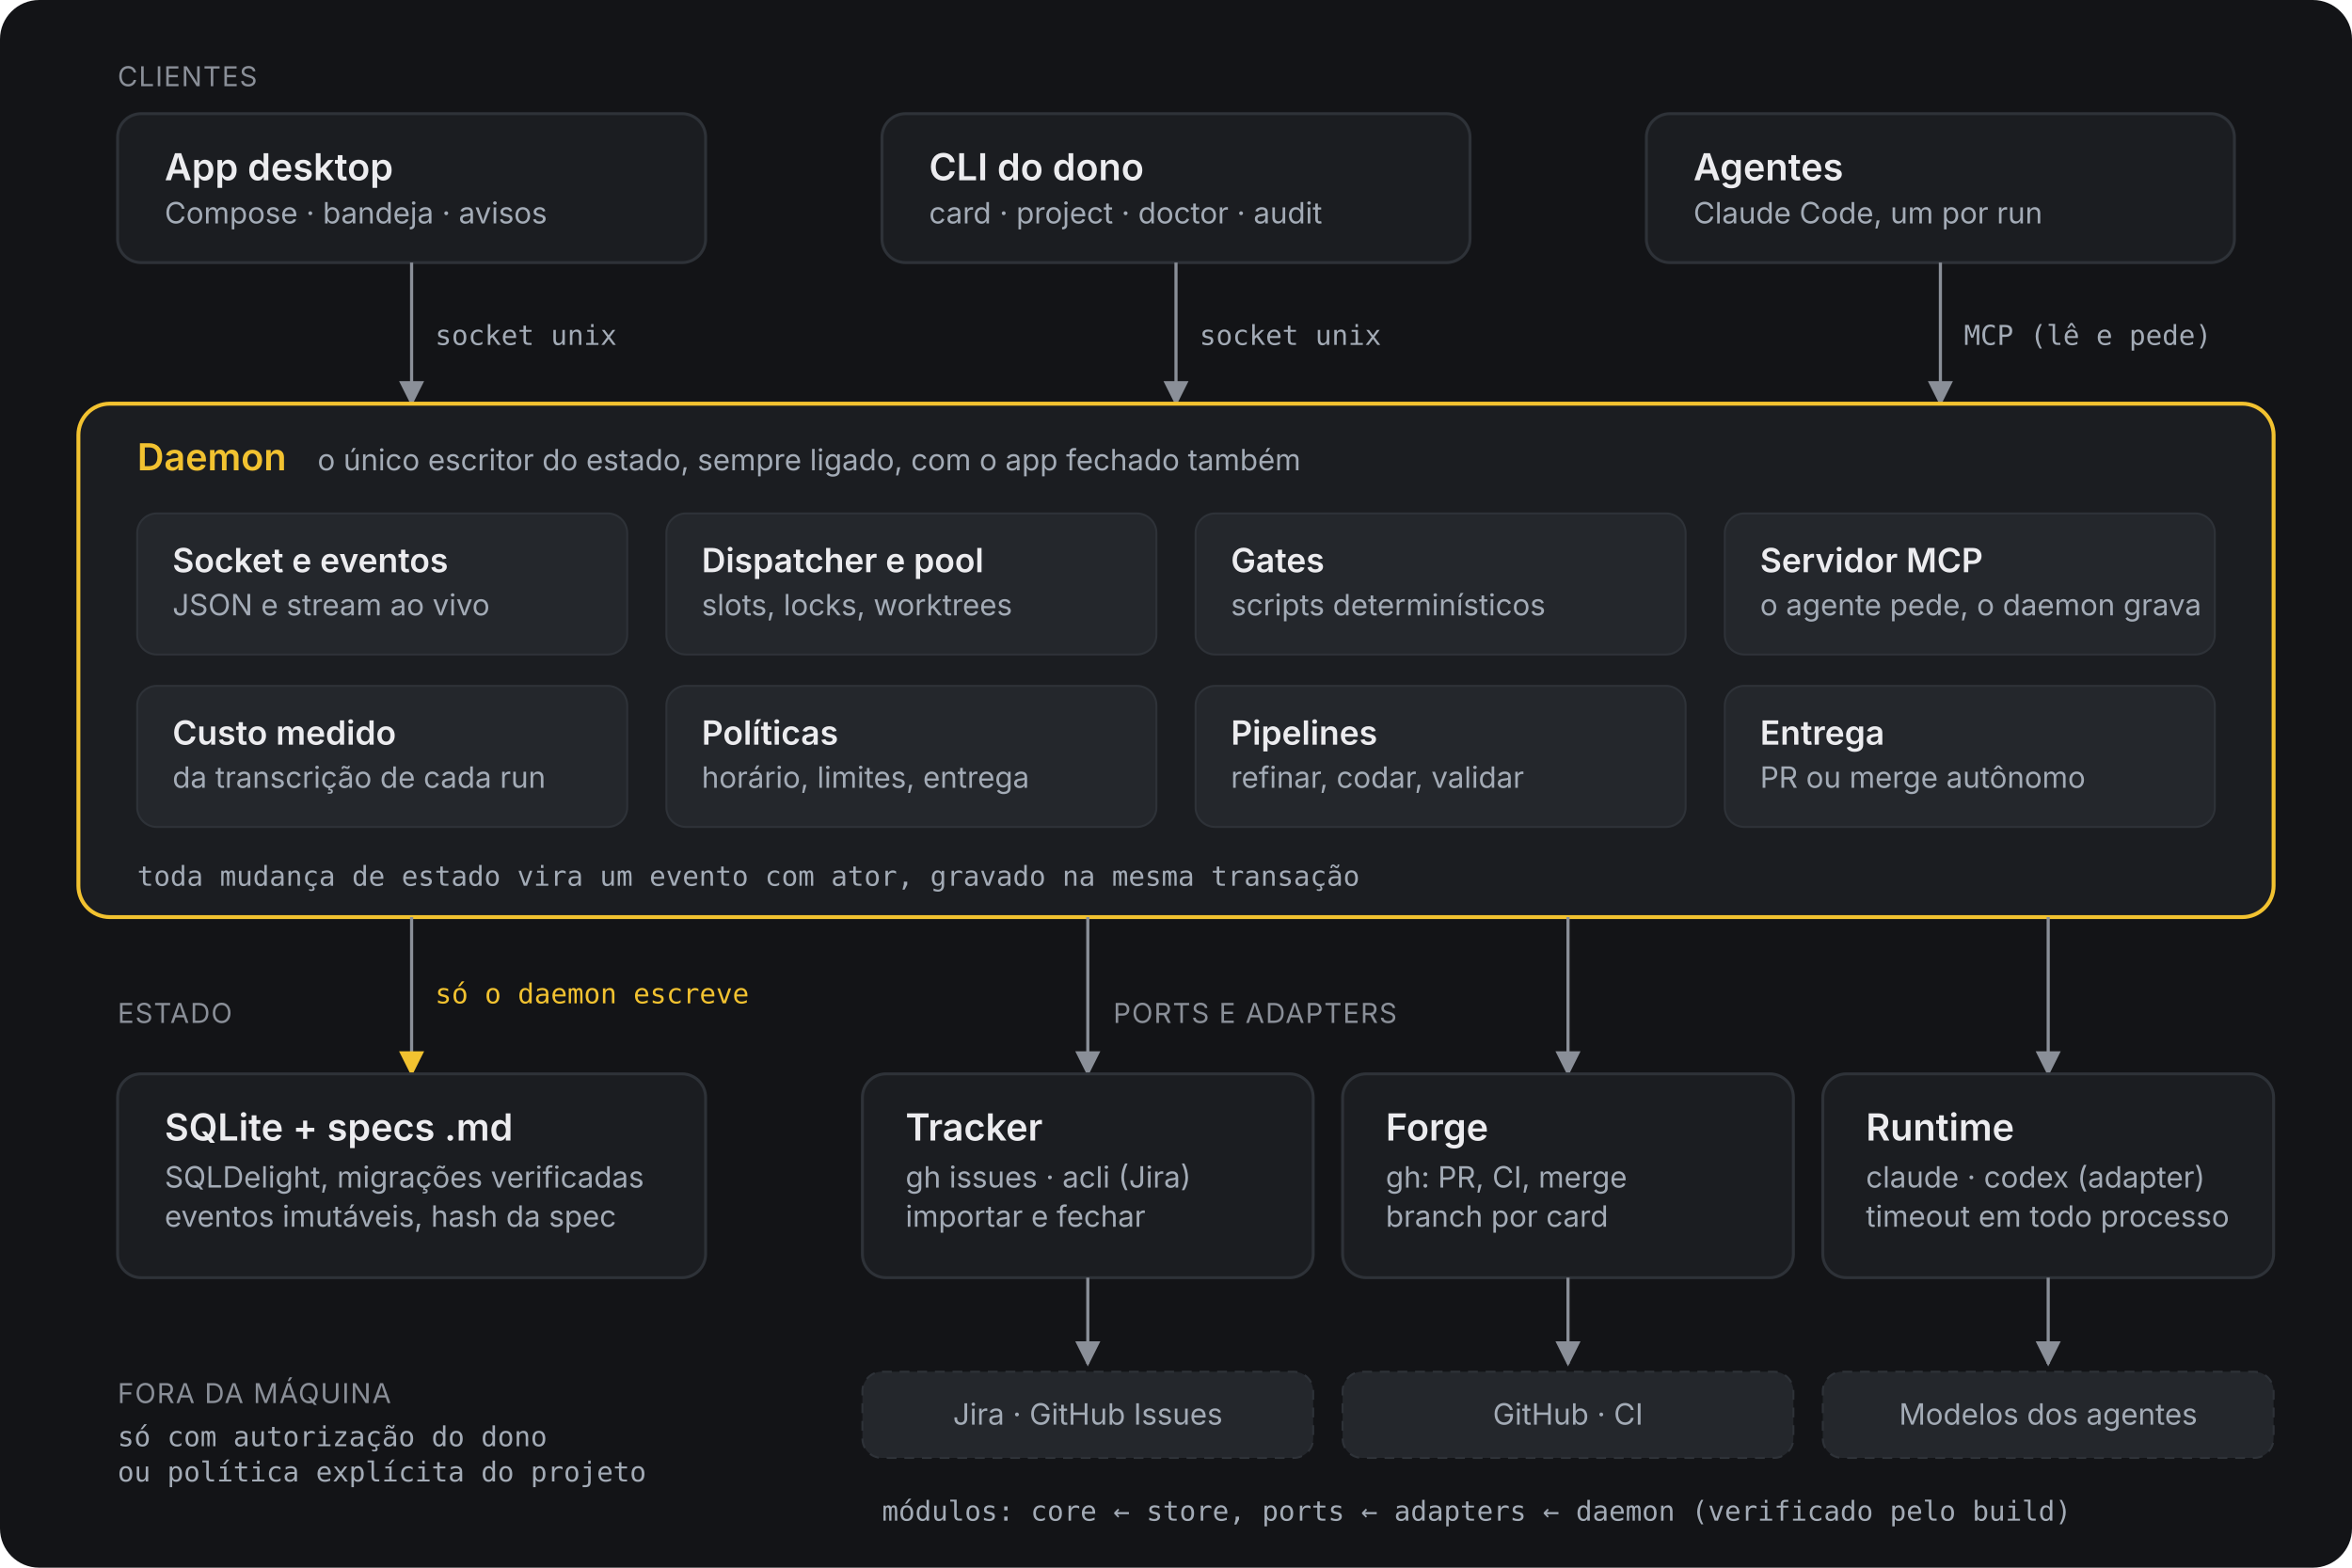
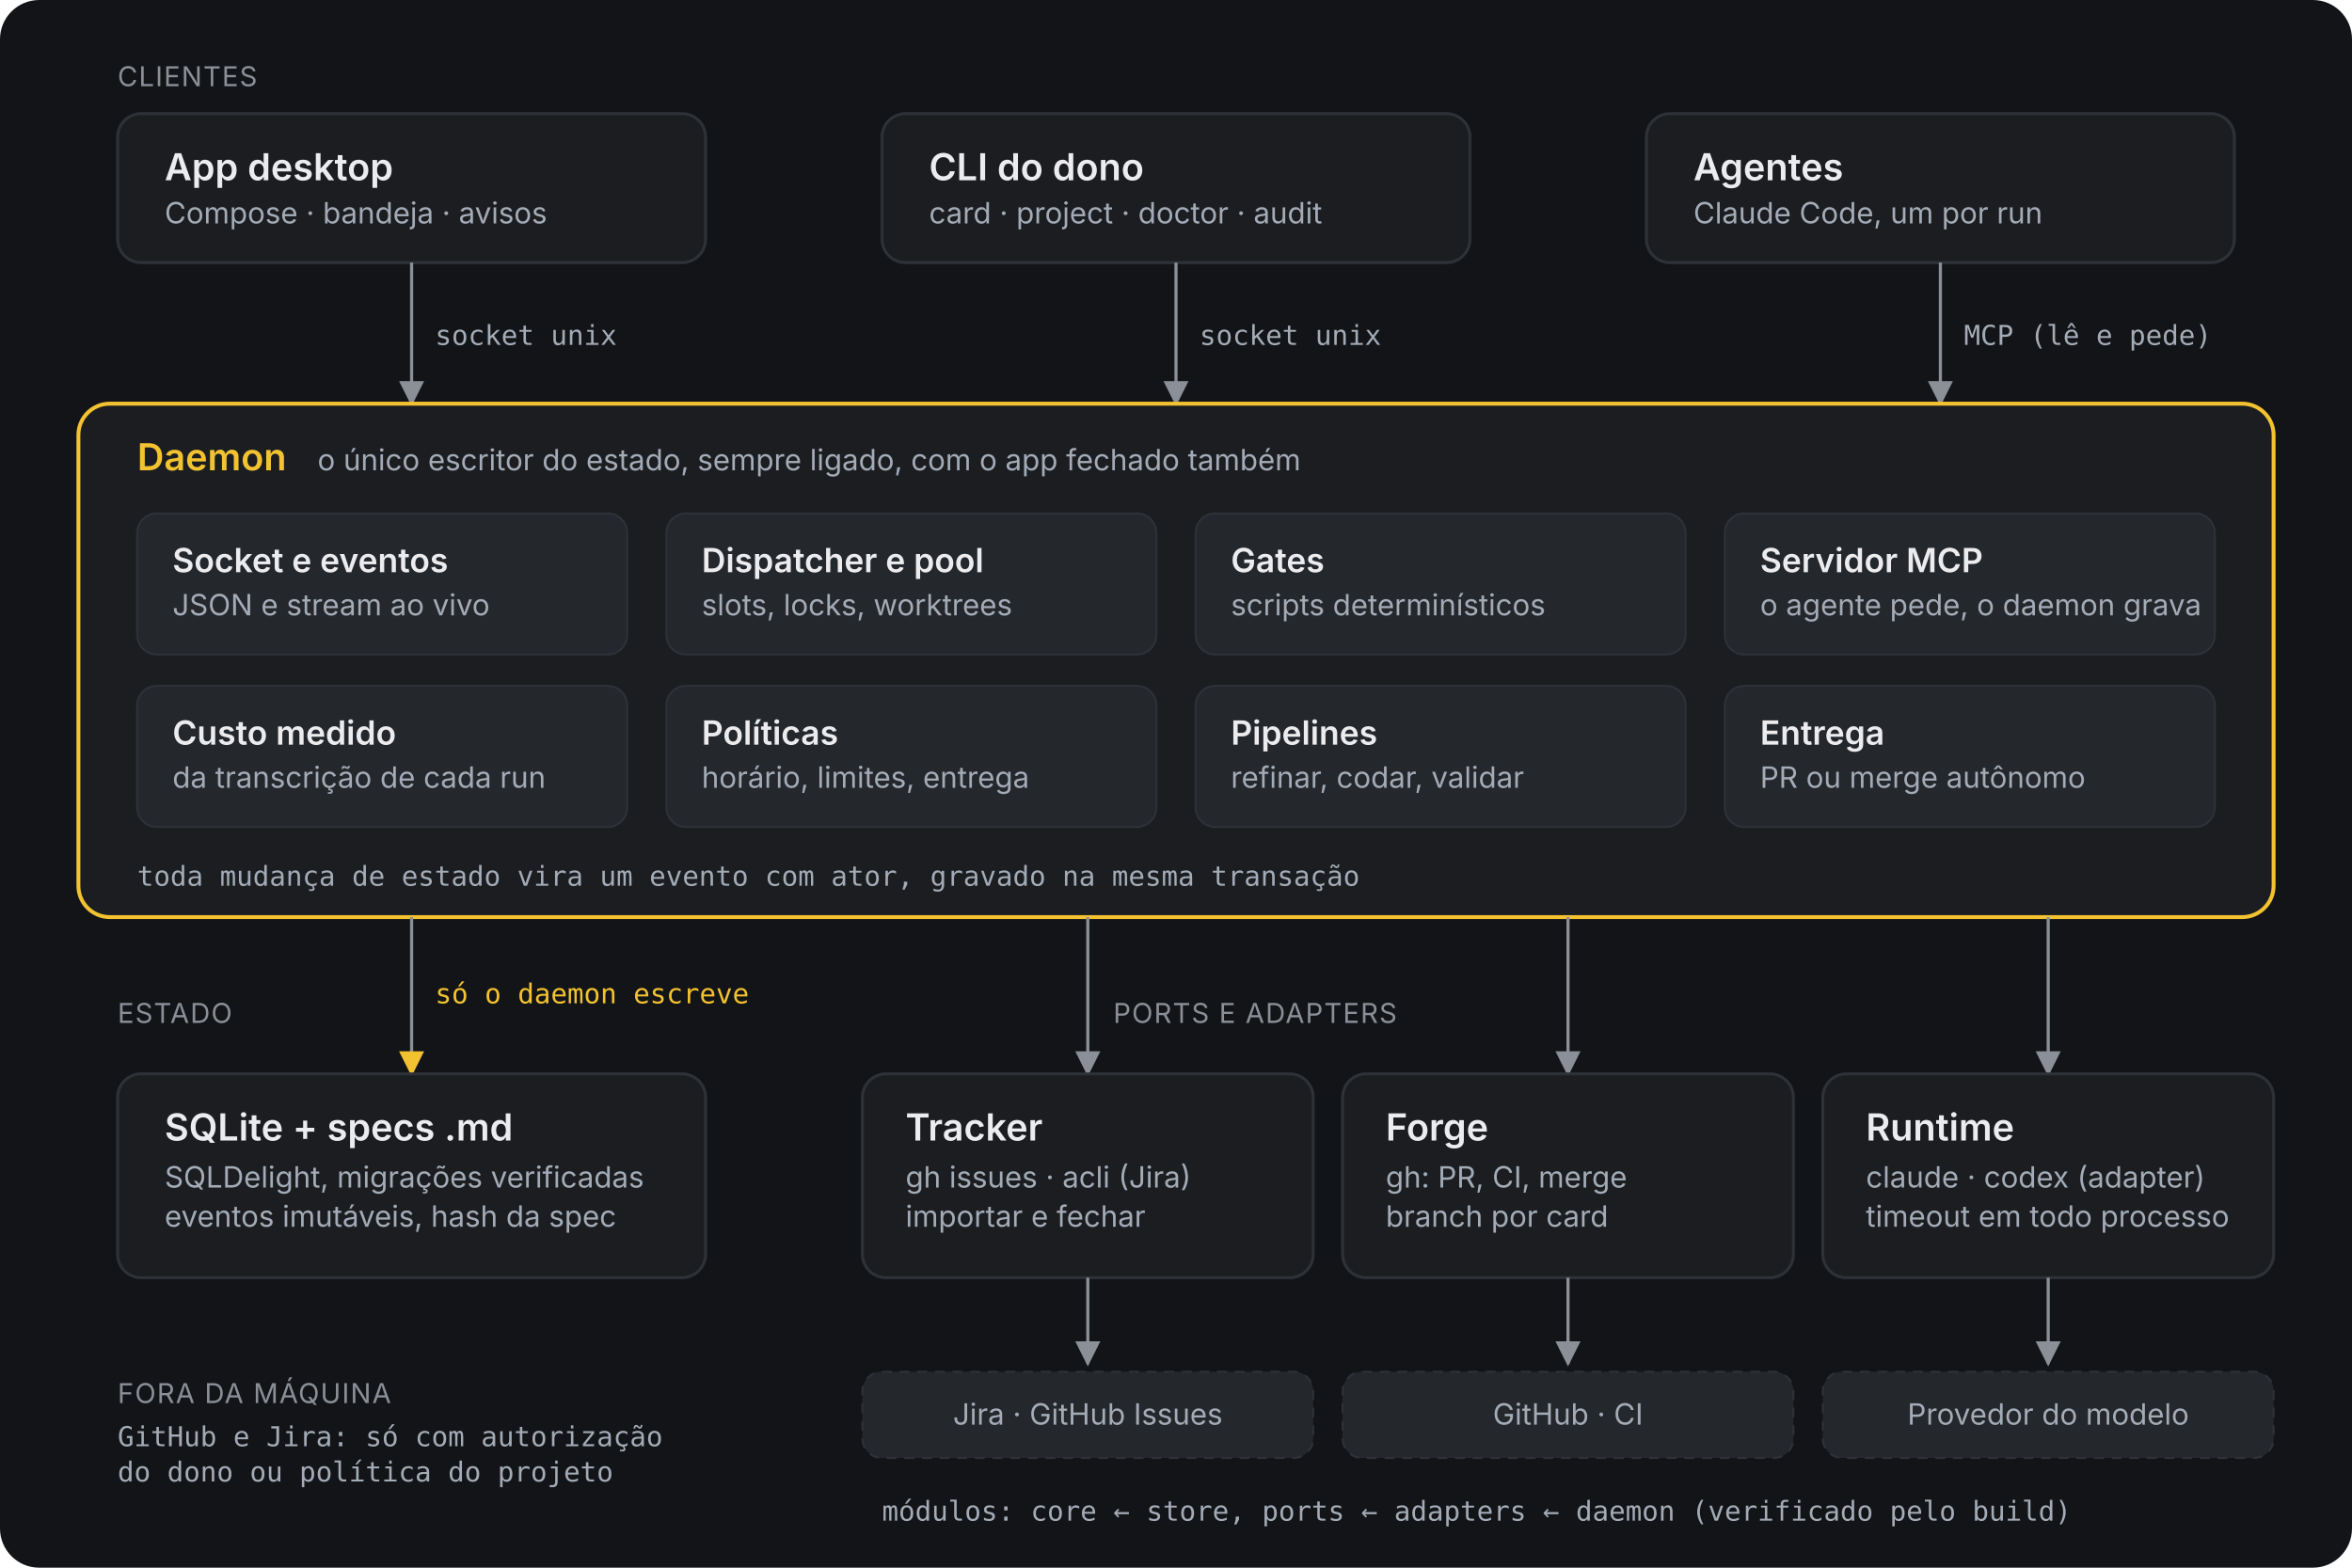
<svg xmlns="http://www.w3.org/2000/svg" viewBox="0 0 1200 800" width="1200" height="800" role="img" aria-labelledby="t d">
  <defs>
    <marker id="a" viewBox="0 0 10 10" refX="9" refY="5" markerWidth="8" markerHeight="8" orient="auto-start-reverse">
      <path d="M0 0 10 5 0 10z" fill="#8a8f98" />
    </marker>
    <marker id="y" viewBox="0 0 10 10" refX="9" refY="5" markerWidth="8" markerHeight="8" orient="auto-start-reverse">
      <path d="M0 0 10 5 0 10z" fill="#f2c230" />
    </marker>
    <style>
      text{font-family:Inter,Geist,"Segoe UI",Helvetica,Arial,sans-serif;fill:#ececef}
      .h{font-size:19px;font-weight:600}
      .s{font-size:15px;fill:#a3abb6}
      .m{font-family:"Geist Mono","SF Mono",Menlo,Consolas,monospace;font-size:14px;fill:#a3abb6}
      .e{font-size:14px;fill:#8a8f98;letter-spacing:.04em}
      .box{fill:#1b1d21;stroke:#2e3238;stroke-width:1.5}
      .in{fill:#24272c;stroke:#2e3238;stroke-width:1}
      .line{stroke:#8a8f98;stroke-width:1.6;fill:none}
    </style>
  </defs>
  <rect width="1200" height="800" rx="20" fill="#131417" />
  <text class="e" x="60" y="44">CLIENTES</text>
  <rect class="box" x="60" y="58" width="300" height="76" rx="12" />
  <text class="h" x="84" y="92">App desktop</text>
  <text class="s" x="84" y="114">Compose · bandeja · avisos</text>
  <rect class="box" x="450" y="58" width="300" height="76" rx="12" />
  <text class="h" x="474" y="92">CLI do dono</text>
  <text class="s" x="474" y="114">card · project · doctor · audit</text>
  <rect class="box" x="840" y="58" width="300" height="76" rx="12" />
  <text class="h" x="864" y="92">Agentes</text>
  <text class="s" x="864" y="114">Claude Code, um por run</text>
  <path class="line" d="M210 134V206" marker-end="url(#a)" />
  <text class="m" x="222" y="176">socket unix</text>
  <path class="line" d="M600 134V206" marker-end="url(#a)" />
  <text class="m" x="612" y="176">socket unix</text>
  <path class="line" d="M990 134V206" marker-end="url(#a)" />
  <text class="m" x="1002" y="176">MCP (lê e pede)</text>
  <rect x="40" y="206" width="1120" height="262" rx="16" fill="#1b1d21" stroke="#f2c230" stroke-width="2" />
  <text class="h" x="70" y="240" style="fill:#f2c230">Daemon</text>
  <text class="s" x="162" y="240">o único escritor do estado, sempre ligado, com o app fechado também</text>
  <rect class="in" x="70" y="262" width="250" height="72" rx="10" />
  <text class="h" x="88" y="292" style="font-size:17px">Socket e eventos</text>
  <text class="s" x="88" y="314">JSON e stream ao vivo</text>
  <rect class="in" x="340" y="262" width="250" height="72" rx="10" />
  <text class="h" x="358" y="292" style="font-size:17px">Dispatcher e pool</text>
  <text class="s" x="358" y="314">slots, locks, worktrees</text>
  <rect class="in" x="610" y="262" width="250" height="72" rx="10" />
  <text class="h" x="628" y="292" style="font-size:17px">Gates</text>
  <text class="s" x="628" y="314">scripts determinísticos</text>
  <rect class="in" x="880" y="262" width="250" height="72" rx="10" />
  <text class="h" x="898" y="292" style="font-size:17px">Servidor MCP</text>
  <text class="s" x="898" y="314">o agente pede, o daemon grava</text>
  <rect class="in" x="70" y="350" width="250" height="72" rx="10" />
  <text class="h" x="88" y="380" style="font-size:17px">Custo medido</text>
  <text class="s" x="88" y="402">da transcrição de cada run</text>
  <rect class="in" x="340" y="350" width="250" height="72" rx="10" />
  <text class="h" x="358" y="380" style="font-size:17px">Políticas</text>
  <text class="s" x="358" y="402">horário, limites, entrega</text>
  <rect class="in" x="610" y="350" width="250" height="72" rx="10" />
  <text class="h" x="628" y="380" style="font-size:17px">Pipelines</text>
  <text class="s" x="628" y="402">refinar, codar, validar</text>
  <rect class="in" x="880" y="350" width="250" height="72" rx="10" />
  <text class="h" x="898" y="380" style="font-size:17px">Entrega</text>
  <text class="s" x="898" y="402">PR ou merge autônomo</text>
  <text class="m" x="70" y="452">toda mudança de estado vira um evento com ator, gravado na mesma transação</text>
  <text class="e" x="60" y="522">ESTADO</text>
  <text class="e" x="568" y="522">PORTS E ADAPTERS</text>
  <path class="line" d="M210 468V548" stroke="#f2c230" marker-end="url(#y)" />
  <text class="m" x="222" y="512" style="fill:#f2c230">só o daemon escreve</text>
  <rect class="box" x="60" y="548" width="300" height="104" rx="12" />
  <text class="h" x="84" y="582">SQLite + specs .md</text>
  <text class="s" x="84" y="606">SQLDelight, migrações verificadas</text>
  <text class="s" x="84" y="626">eventos imutáveis, hash da spec</text>
  <path class="line" d="M555 468V548" marker-end="url(#a)" />
  <path class="line" d="M800 468V548" marker-end="url(#a)" />
  <path class="line" d="M1045 468V548" marker-end="url(#a)" />
  <rect class="box" x="440" y="548" width="230" height="104" rx="12" />
  <text class="h" x="462" y="582">Tracker</text>
  <text class="s" x="462" y="606">gh issues · acli (Jira)</text>
  <text class="s" x="462" y="626">importar e fechar</text>
  <rect class="box" x="685" y="548" width="230" height="104" rx="12" />
  <text class="h" x="707" y="582">Forge</text>
  <text class="s" x="707" y="606">gh: PR, CI, merge</text>
  <text class="s" x="707" y="626">branch por card</text>
  <rect class="box" x="930" y="548" width="230" height="104" rx="12" />
  <text class="h" x="952" y="582">Runtime</text>
  <text class="s" x="952" y="606">claude · codex (adapter)</text>
  <text class="s" x="952" y="626">timeout em todo processo</text>
  <path class="line" d="M555 652V696" marker-end="url(#a)" />
  <path class="line" d="M800 652V696" marker-end="url(#a)" />
  <path class="line" d="M1045 652V696" marker-end="url(#a)" />
  <text class="e" x="60" y="716">FORA DA MÁQUINA</text>
-   <text class="m" x="60" y="738">só com autorização do dono</text>
-   <text class="m" x="60" y="756">ou política explícita do projeto</text>
+   <text class="m" x="60" y="738">GitHub e Jira: só com autorização</text>
+   <text class="m" x="60" y="756">do dono ou política do projeto</text>
  <rect class="in" x="440" y="700" width="230" height="44" rx="10" fill="none" stroke-dasharray="5 4" />
  <text class="s" x="555" y="727" text-anchor="middle">Jira · GitHub Issues</text>
  <rect class="in" x="685" y="700" width="230" height="44" rx="10" fill="none" stroke-dasharray="5 4" />
  <text class="s" x="800" y="727" text-anchor="middle">GitHub · CI</text>
  <rect class="in" x="930" y="700" width="230" height="44" rx="10" fill="none" stroke-dasharray="5 4" />
-   <text class="s" x="1045" y="727" text-anchor="middle">Modelos dos agentes</text>
+   <text class="s" x="1045" y="727" text-anchor="middle">Provedor do modelo</text>
  <text class="m" x="450" y="776">módulos: core ← store, ports ← adapters ← daemon (verificado pelo build)</text>
</svg>
